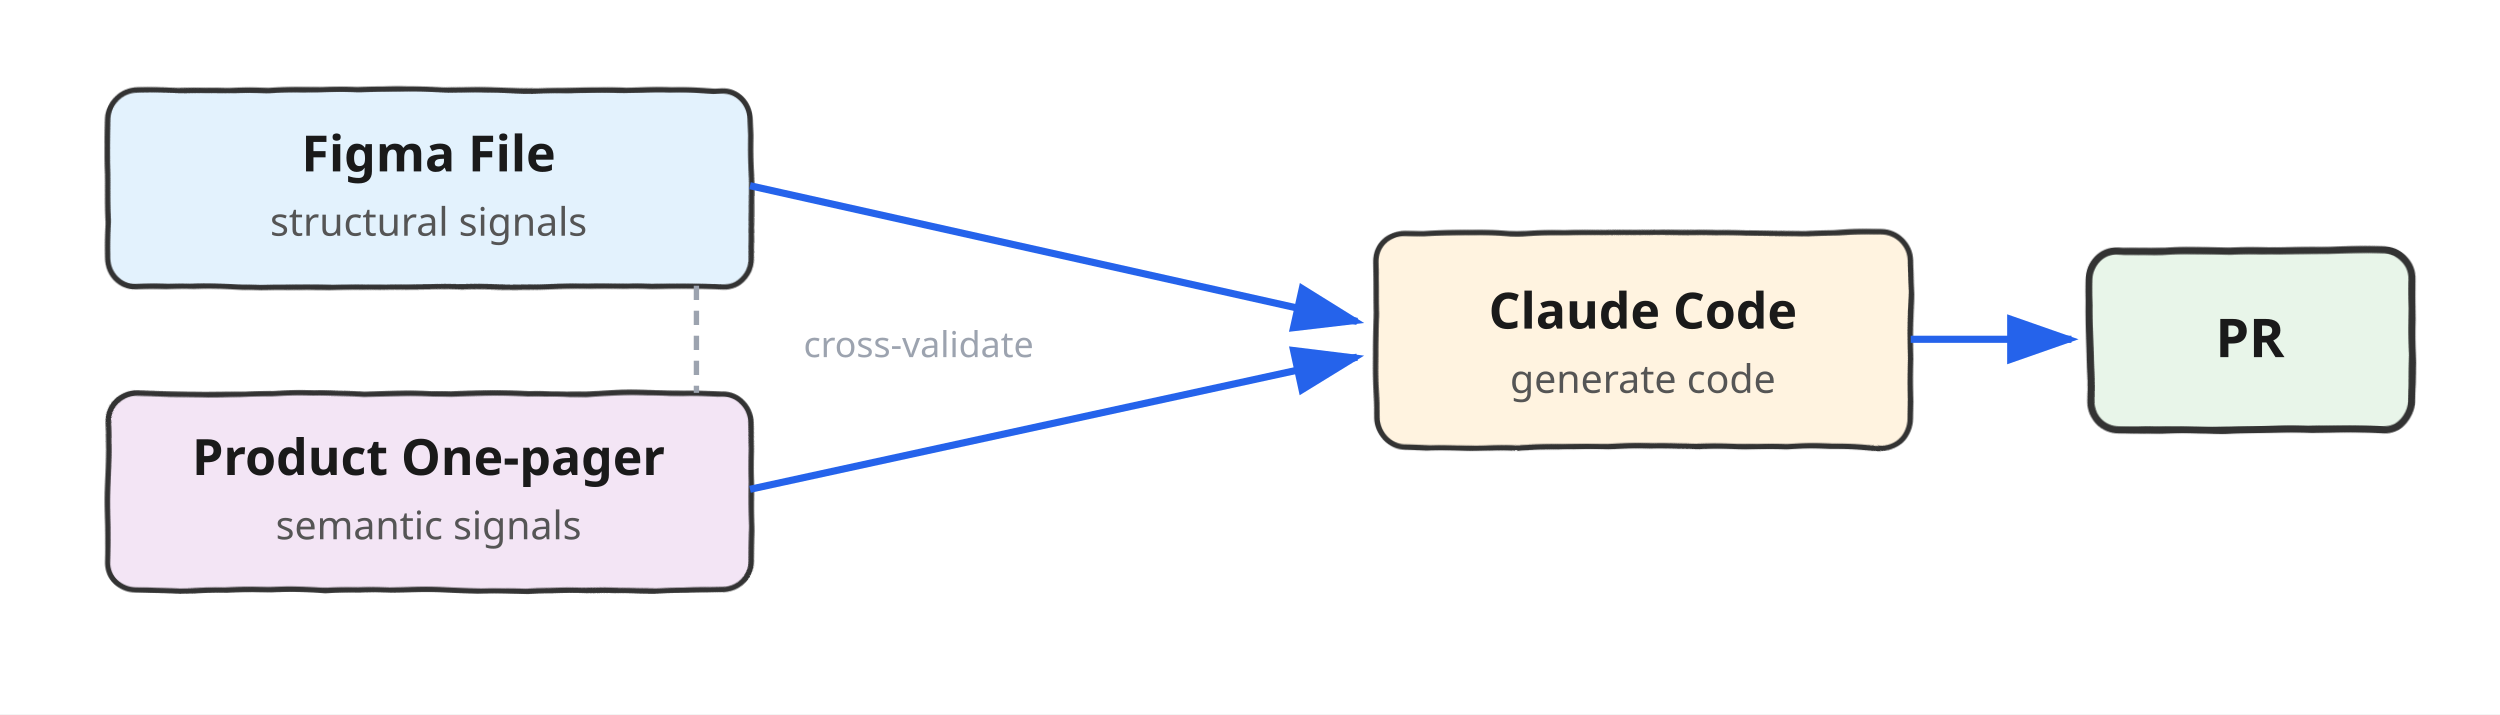
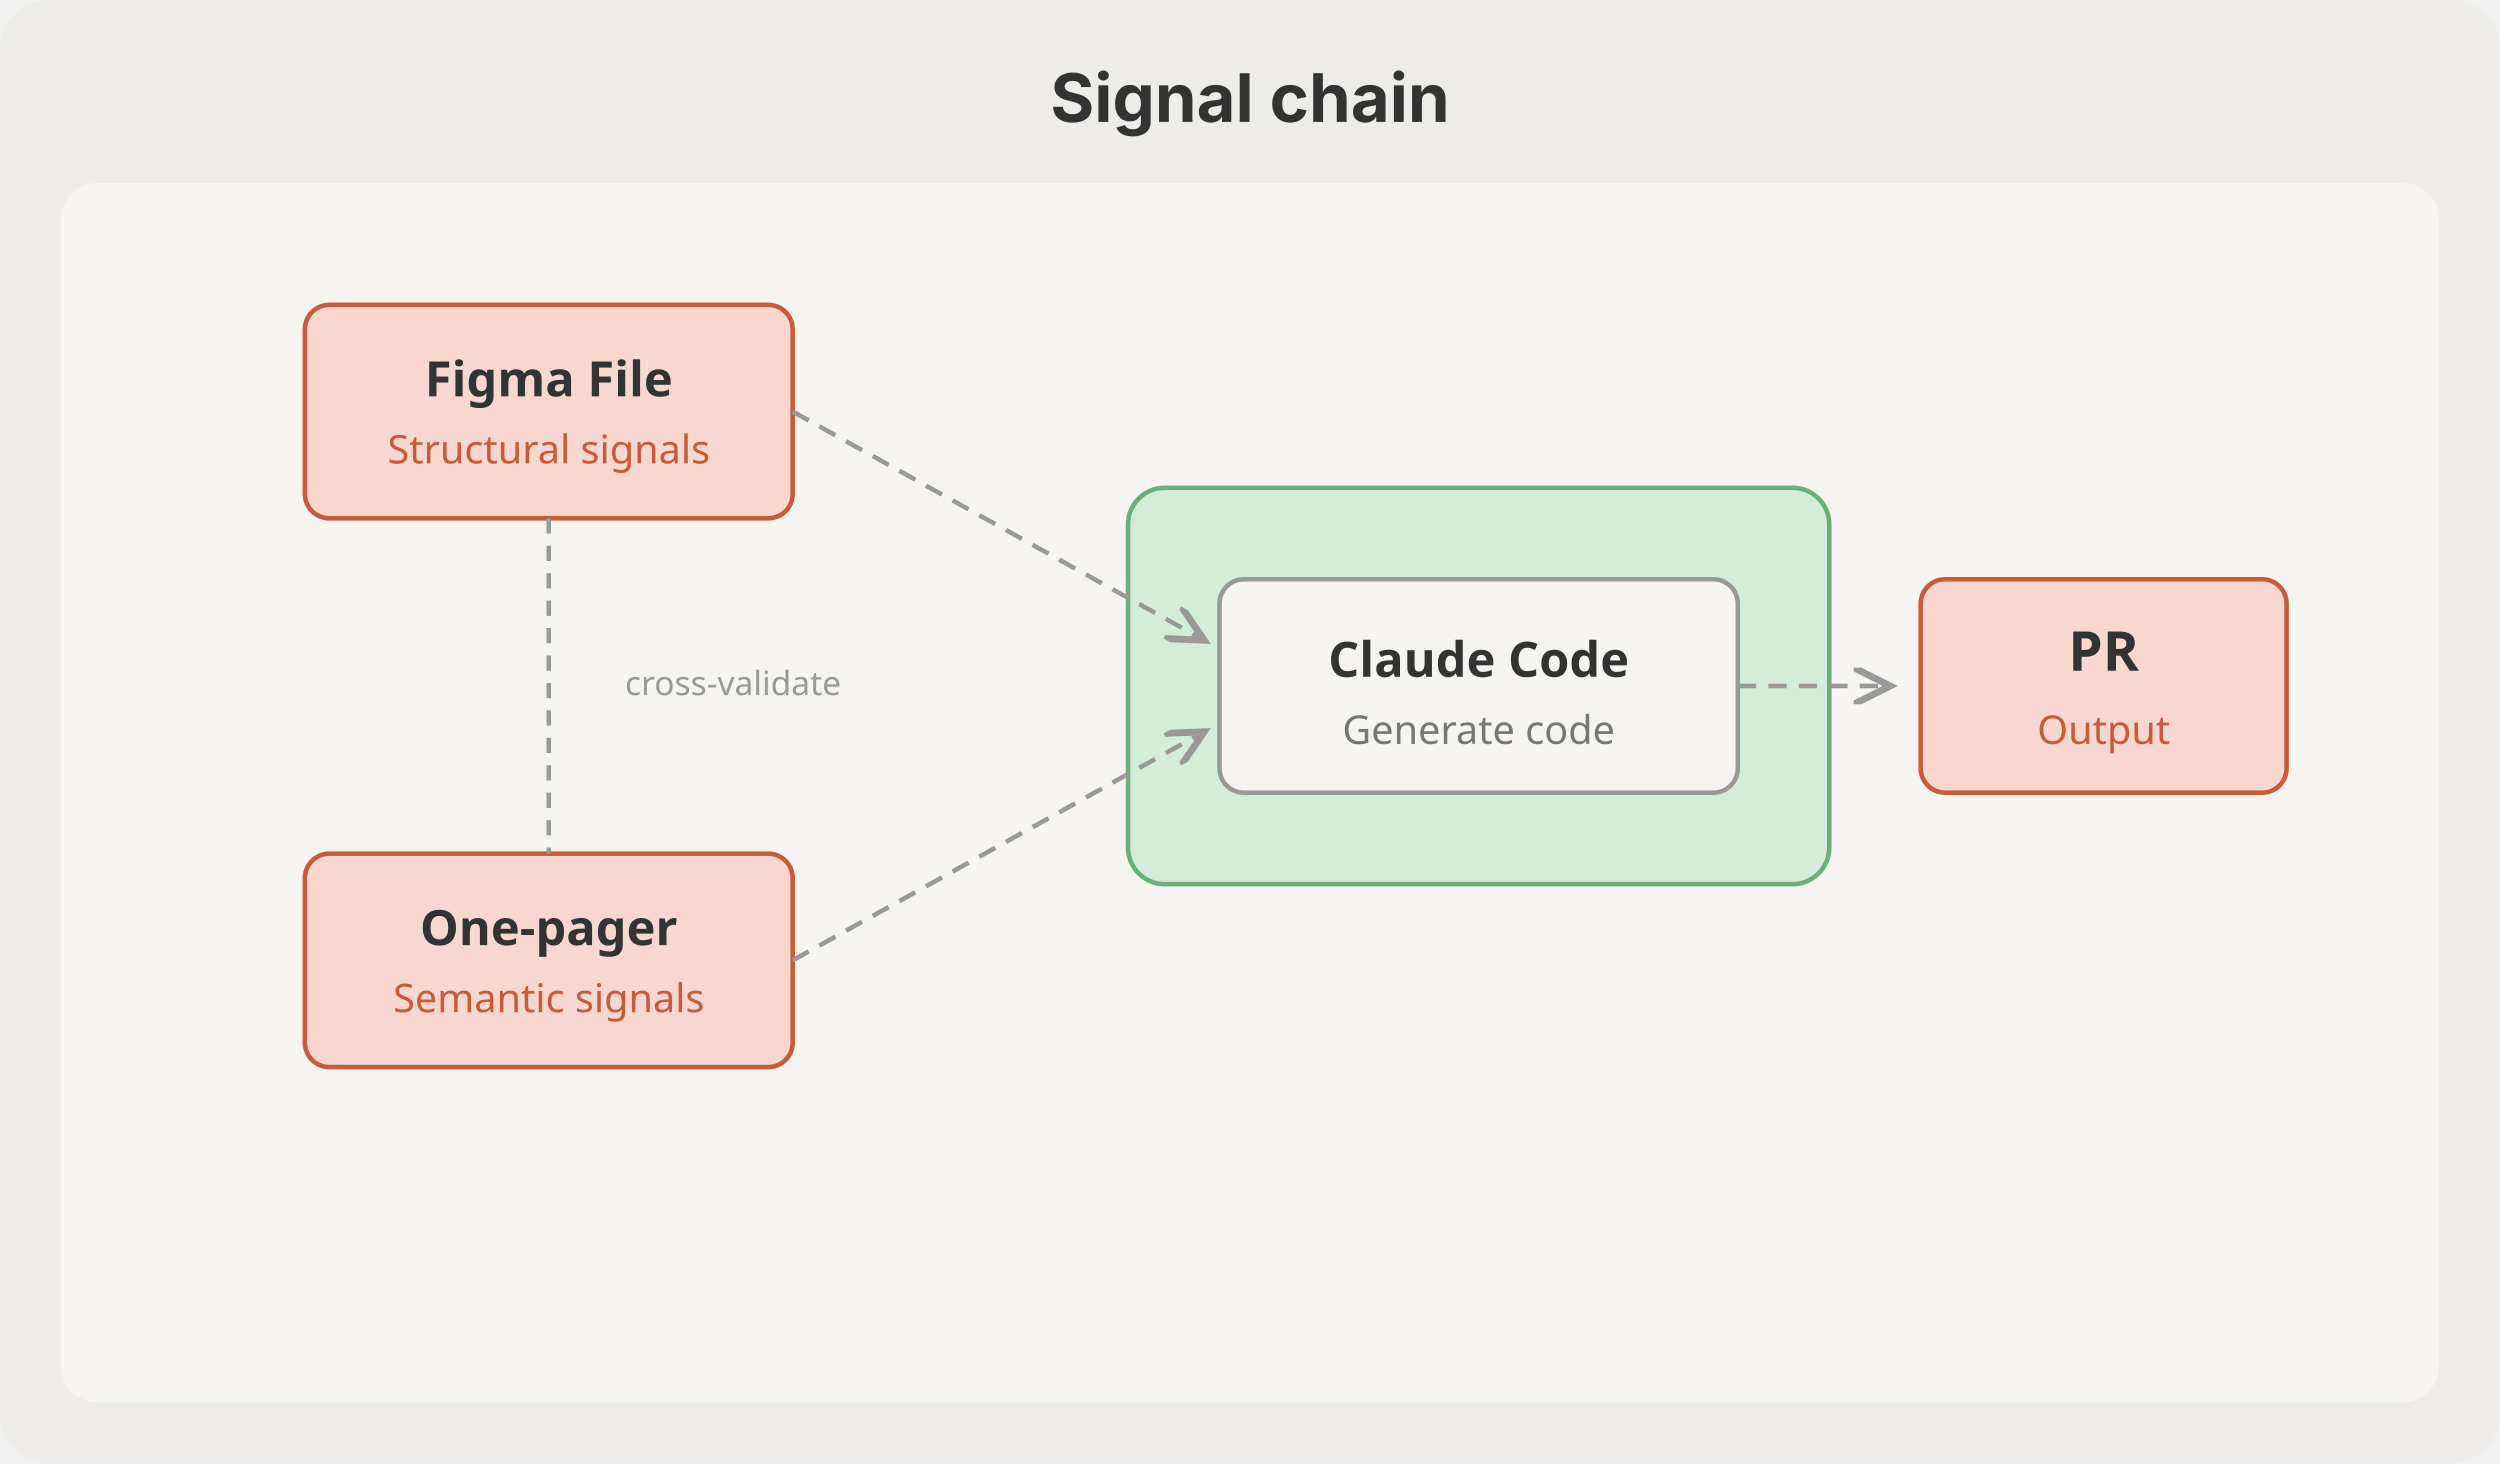
- <svg xmlns="http://www.w3.org/2000/svg" width="700" height="200" viewBox="0 0 700 200">
-   <rect width="700" height="200" fill="#FFFFFF" />
+ <svg xmlns="http://www.w3.org/2000/svg" width="820" height="480" viewBox="0 0 820 480">
+   <rect width="820" height="480" rx="16" ry="16" fill="#EDECE8" />
+   <rect x="20" y="60" width="780" height="400" rx="12" ry="12" fill="#F5F4F0" />
  <defs>
-     <marker id="arrow1" markerWidth="10" markerHeight="7" refX="9" refY="3.5" orient="auto">
-       <polygon points="0 0, 10 3.5, 0 7" fill="#2563EB" />
+     <marker id="arr-gray" markerWidth="10" markerHeight="8" refX="8" refY="4" orient="auto">
+       <path d="M0,0 L8,4 L0,8" fill="none" stroke="#999" stroke-width="1.5" />
    </marker>
-     <filter id="rough1">
-       <feTurbulence type="turbulence" baseFrequency="0.02" numOctaves="3" result="noise" seed="7" />
-       <feDisplacementMap in="SourceGraphic" in2="noise" scale="1.2" xChannelSelector="R" yChannelSelector="G" />
-     </filter>
  </defs>
-   <rect x="30" y="25" width="180" height="55" rx="8" ry="8" fill="#E3F2FD" stroke="#333" stroke-width="1.5" filter="url(#rough1)" />
-   <text x="120" y="48" text-anchor="middle" font-family="sans-serif" font-size="14" font-weight="bold" fill="#1a1a1a">Figma File</text>
-   <text x="120" y="66" text-anchor="middle" font-family="sans-serif" font-size="11" fill="#555">structural signals</text>
-   <rect x="30" y="110" width="180" height="55" rx="8" ry="8" fill="#F3E5F5" stroke="#333" stroke-width="1.5" filter="url(#rough1)" />
-   <text x="120" y="133" text-anchor="middle" font-family="sans-serif" font-size="14" font-weight="bold" fill="#1a1a1a">Product One-pager</text>
-   <text x="120" y="151" text-anchor="middle" font-family="sans-serif" font-size="11" fill="#555">semantic signals</text>
-   <line x1="195" y1="80" x2="195" y2="110" stroke="#9CA3AF" stroke-width="1.5" stroke-dasharray="4,3" />
-   <text x="225" y="100" font-family="sans-serif" font-size="10" fill="#9CA3AF">cross-validate</text>
-   <line x1="210" y1="52" x2="380" y2="90" stroke="#2563EB" stroke-width="2" marker-end="url(#arrow1)" />
-   <line x1="210" y1="137" x2="380" y2="100" stroke="#2563EB" stroke-width="2" marker-end="url(#arrow1)" />
-   <rect x="385" y="65" width="150" height="60" rx="8" ry="8" fill="#FFF3E0" stroke="#333" stroke-width="1.5" filter="url(#rough1)" />
-   <text x="460" y="92" text-anchor="middle" font-family="sans-serif" font-size="14" font-weight="bold" fill="#1a1a1a">Claude Code</text>
-   <text x="460" y="110" text-anchor="middle" font-family="sans-serif" font-size="11" fill="#555">generate code</text>
-   <line x1="535" y1="95" x2="580" y2="95" stroke="#2563EB" stroke-width="2" marker-end="url(#arrow1)" />
-   <rect x="585" y="70" width="90" height="50" rx="8" ry="8" fill="#E8F5E9" stroke="#333" stroke-width="2" filter="url(#rough1)" />
-   <text x="630" y="100" text-anchor="middle" font-family="sans-serif" font-size="15" font-weight="bold" fill="#1a1a1a">PR</text>
+   <text x="410" y="40" text-anchor="middle" font-family="system-ui, -apple-system, sans-serif" font-size="22" font-weight="700" fill="#333">Signal chain</text>
+   <rect x="100" y="100" width="160" height="70" rx="8" ry="8" fill="#F8D7D0" stroke="#C75B3A" stroke-width="1.5" />
+   <text x="180" y="130" text-anchor="middle" font-family="system-ui, sans-serif" font-size="16" font-weight="600" fill="#333">Figma File</text>
+   <text x="180" y="152" text-anchor="middle" font-family="system-ui, sans-serif" font-size="13" fill="#C75B3A">Structural signals</text>
+   <rect x="100" y="280" width="160" height="70" rx="8" ry="8" fill="#F8D7D0" stroke="#C75B3A" stroke-width="1.5" />
+   <text x="180" y="310" text-anchor="middle" font-family="system-ui, sans-serif" font-size="16" font-weight="600" fill="#333">One-pager</text>
+   <text x="180" y="332" text-anchor="middle" font-family="system-ui, sans-serif" font-size="13" fill="#C75B3A">Semantic signals</text>
+   <line x1="180" y1="170" x2="180" y2="280" stroke="#999" stroke-width="1.5" stroke-dasharray="5,4" />
+   <text x="205" y="228" font-family="system-ui, sans-serif" font-size="11" fill="#999">cross-validate</text>
+   <rect x="370" y="160" width="230" height="130" rx="12" ry="12" fill="#D4EDDA" stroke="#6BAF7B" stroke-width="1.5" />
+   <rect x="400" y="190" width="170" height="70" rx="8" ry="8" fill="#F5F4F0" stroke="#999" stroke-width="1.5" />
+   <text x="485" y="222" text-anchor="middle" font-family="system-ui, sans-serif" font-size="16" font-weight="600" fill="#333">Claude Code</text>
+   <text x="485" y="244" text-anchor="middle" font-family="system-ui, sans-serif" font-size="13" fill="#777">Generate code</text>
+   <line x1="260" y1="135" x2="395" y2="210" stroke="#999" stroke-width="1.5" stroke-dasharray="6,4" marker-end="url(#arr-gray)" />
+   <line x1="260" y1="315" x2="395" y2="240" stroke="#999" stroke-width="1.5" stroke-dasharray="6,4" marker-end="url(#arr-gray)" />
+   <line x1="570" y1="225" x2="620" y2="225" stroke="#999" stroke-width="1.5" stroke-dasharray="6,4" marker-end="url(#arr-gray)" />
+   <rect x="630" y="190" width="120" height="70" rx="8" ry="8" fill="#F8D7D0" stroke="#C75B3A" stroke-width="1.5" />
+   <text x="690" y="220" text-anchor="middle" font-family="system-ui, sans-serif" font-size="18" font-weight="600" fill="#333">PR</text>
+   <text x="690" y="244" text-anchor="middle" font-family="system-ui, sans-serif" font-size="13" fill="#C75B3A">Output</text>
</svg>
